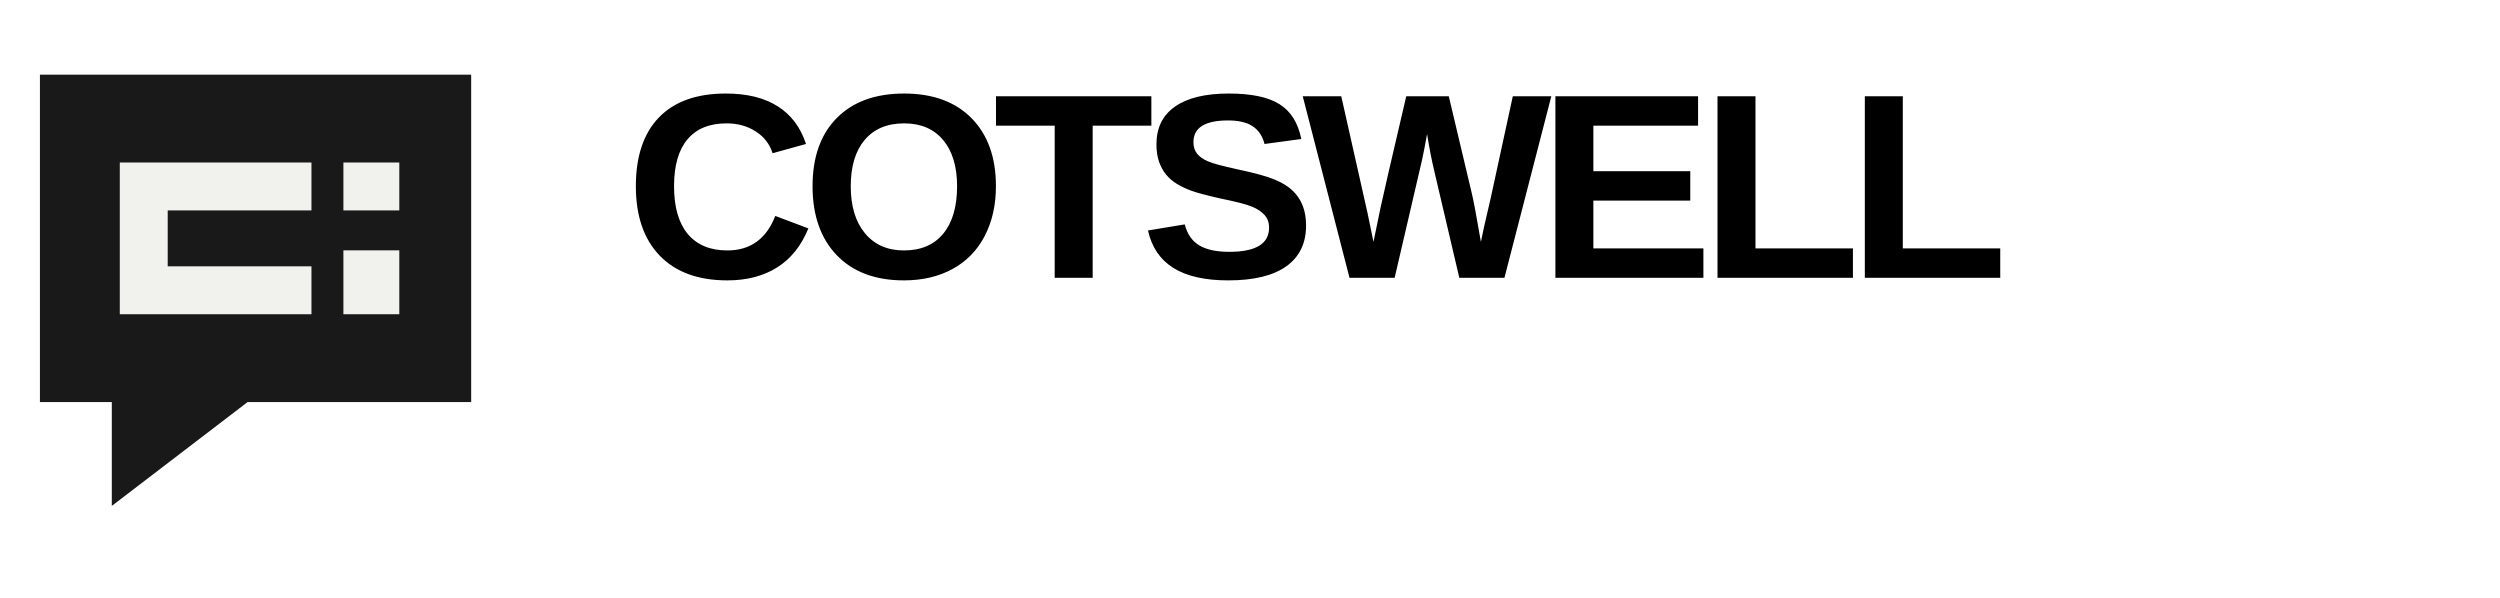
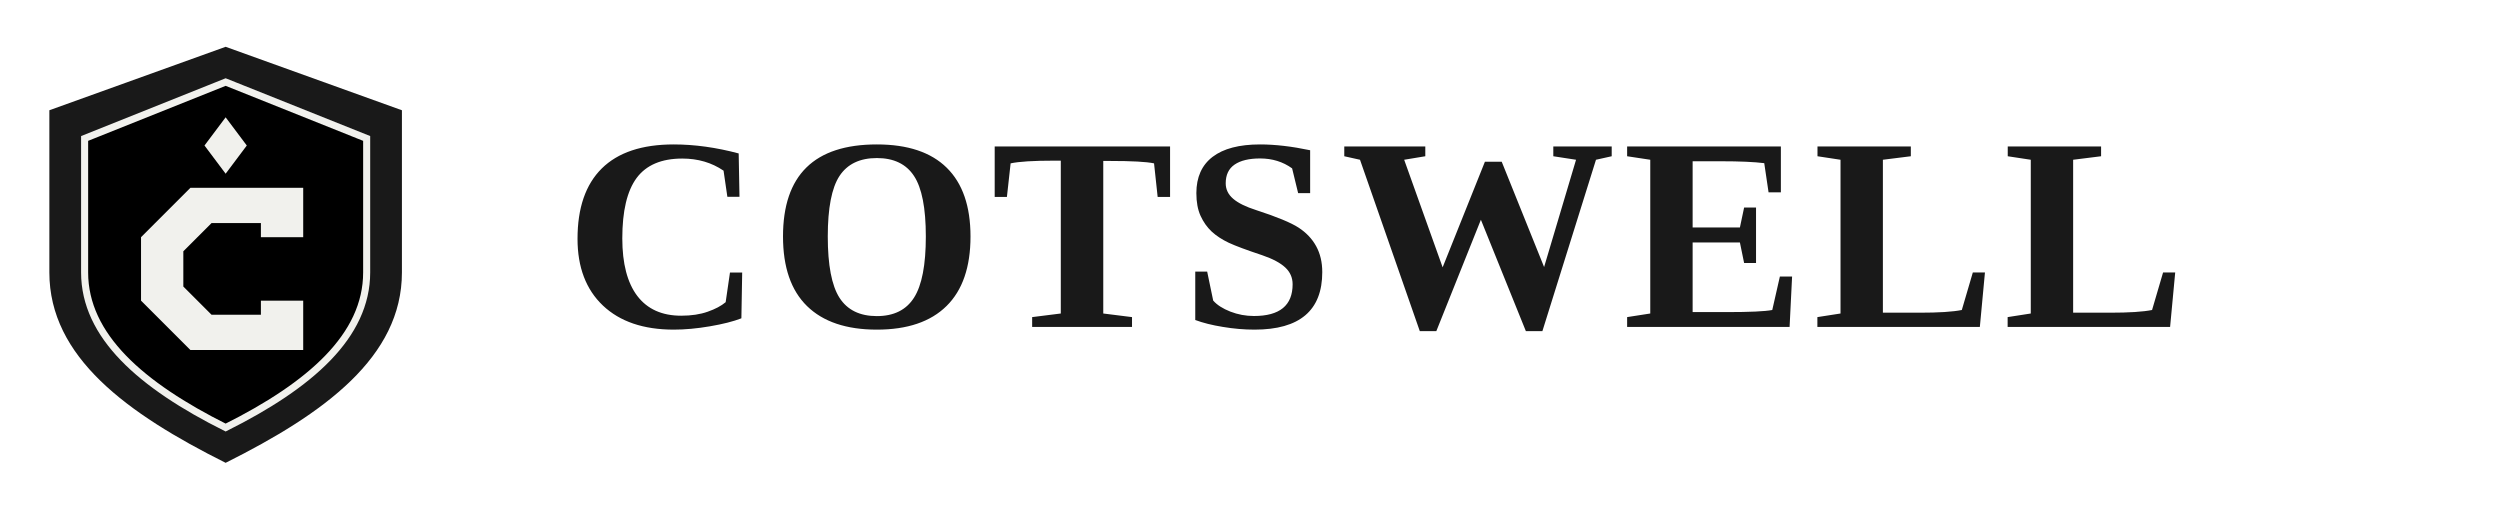
- <svg xmlns="http://www.w3.org/2000/svg" viewBox="0 0 360 86">
-   <g transform="translate(0 5) scale(1.15)">
-     <path d="M5 5H59V46H31L14 59V46H5V5Z" fill="#191919" />
-     <path d="M39 16H15V35H39V29H21V22H39V16Z" fill="#f1f1ed" />
-     <path d="M43 16H50V22H43V16ZM43 27H50V35H43V27Z" fill="#f1f1ed" />
+ <svg xmlns="http://www.w3.org/2000/svg" viewBox="0 0 390 80">
+   <g transform="translate(0 4) scale(1.1)">
+     <path d="M32 3 57 12v23c0 12-11 20-25 27C18 55 7 47 7 35V12L32 3Z" fill="#191919" />
+     <path d="m32 8 20 8v19c0 9-8 16-20 22-12-6-20-13-20-22V16l20-8Z" stroke="#f1f1ed" stroke-width="1" />
+     <path d="M43 23H27l-7 7v9l7 7h16v-7h-6v2h-7l-4-4v-5l4-4h7v2h6v-7Z" fill="#f1f1ed" />
+     <path d="m32 13 3 4-3 4-3-4 3-4Z" fill="#f1f1ed" />
  </g>
-   <text x="90" y="40" font-family="Arial,Helvetica,sans-serif" font-size="38" font-weight="900" letter-spacing="-2">COTSWELL</text>
+   <text x="88" y="51" fill="#191919" font-family="Georgia,Times New Roman,serif" font-size="43" font-weight="700" letter-spacing="1">COTSWELL</text>
</svg>
